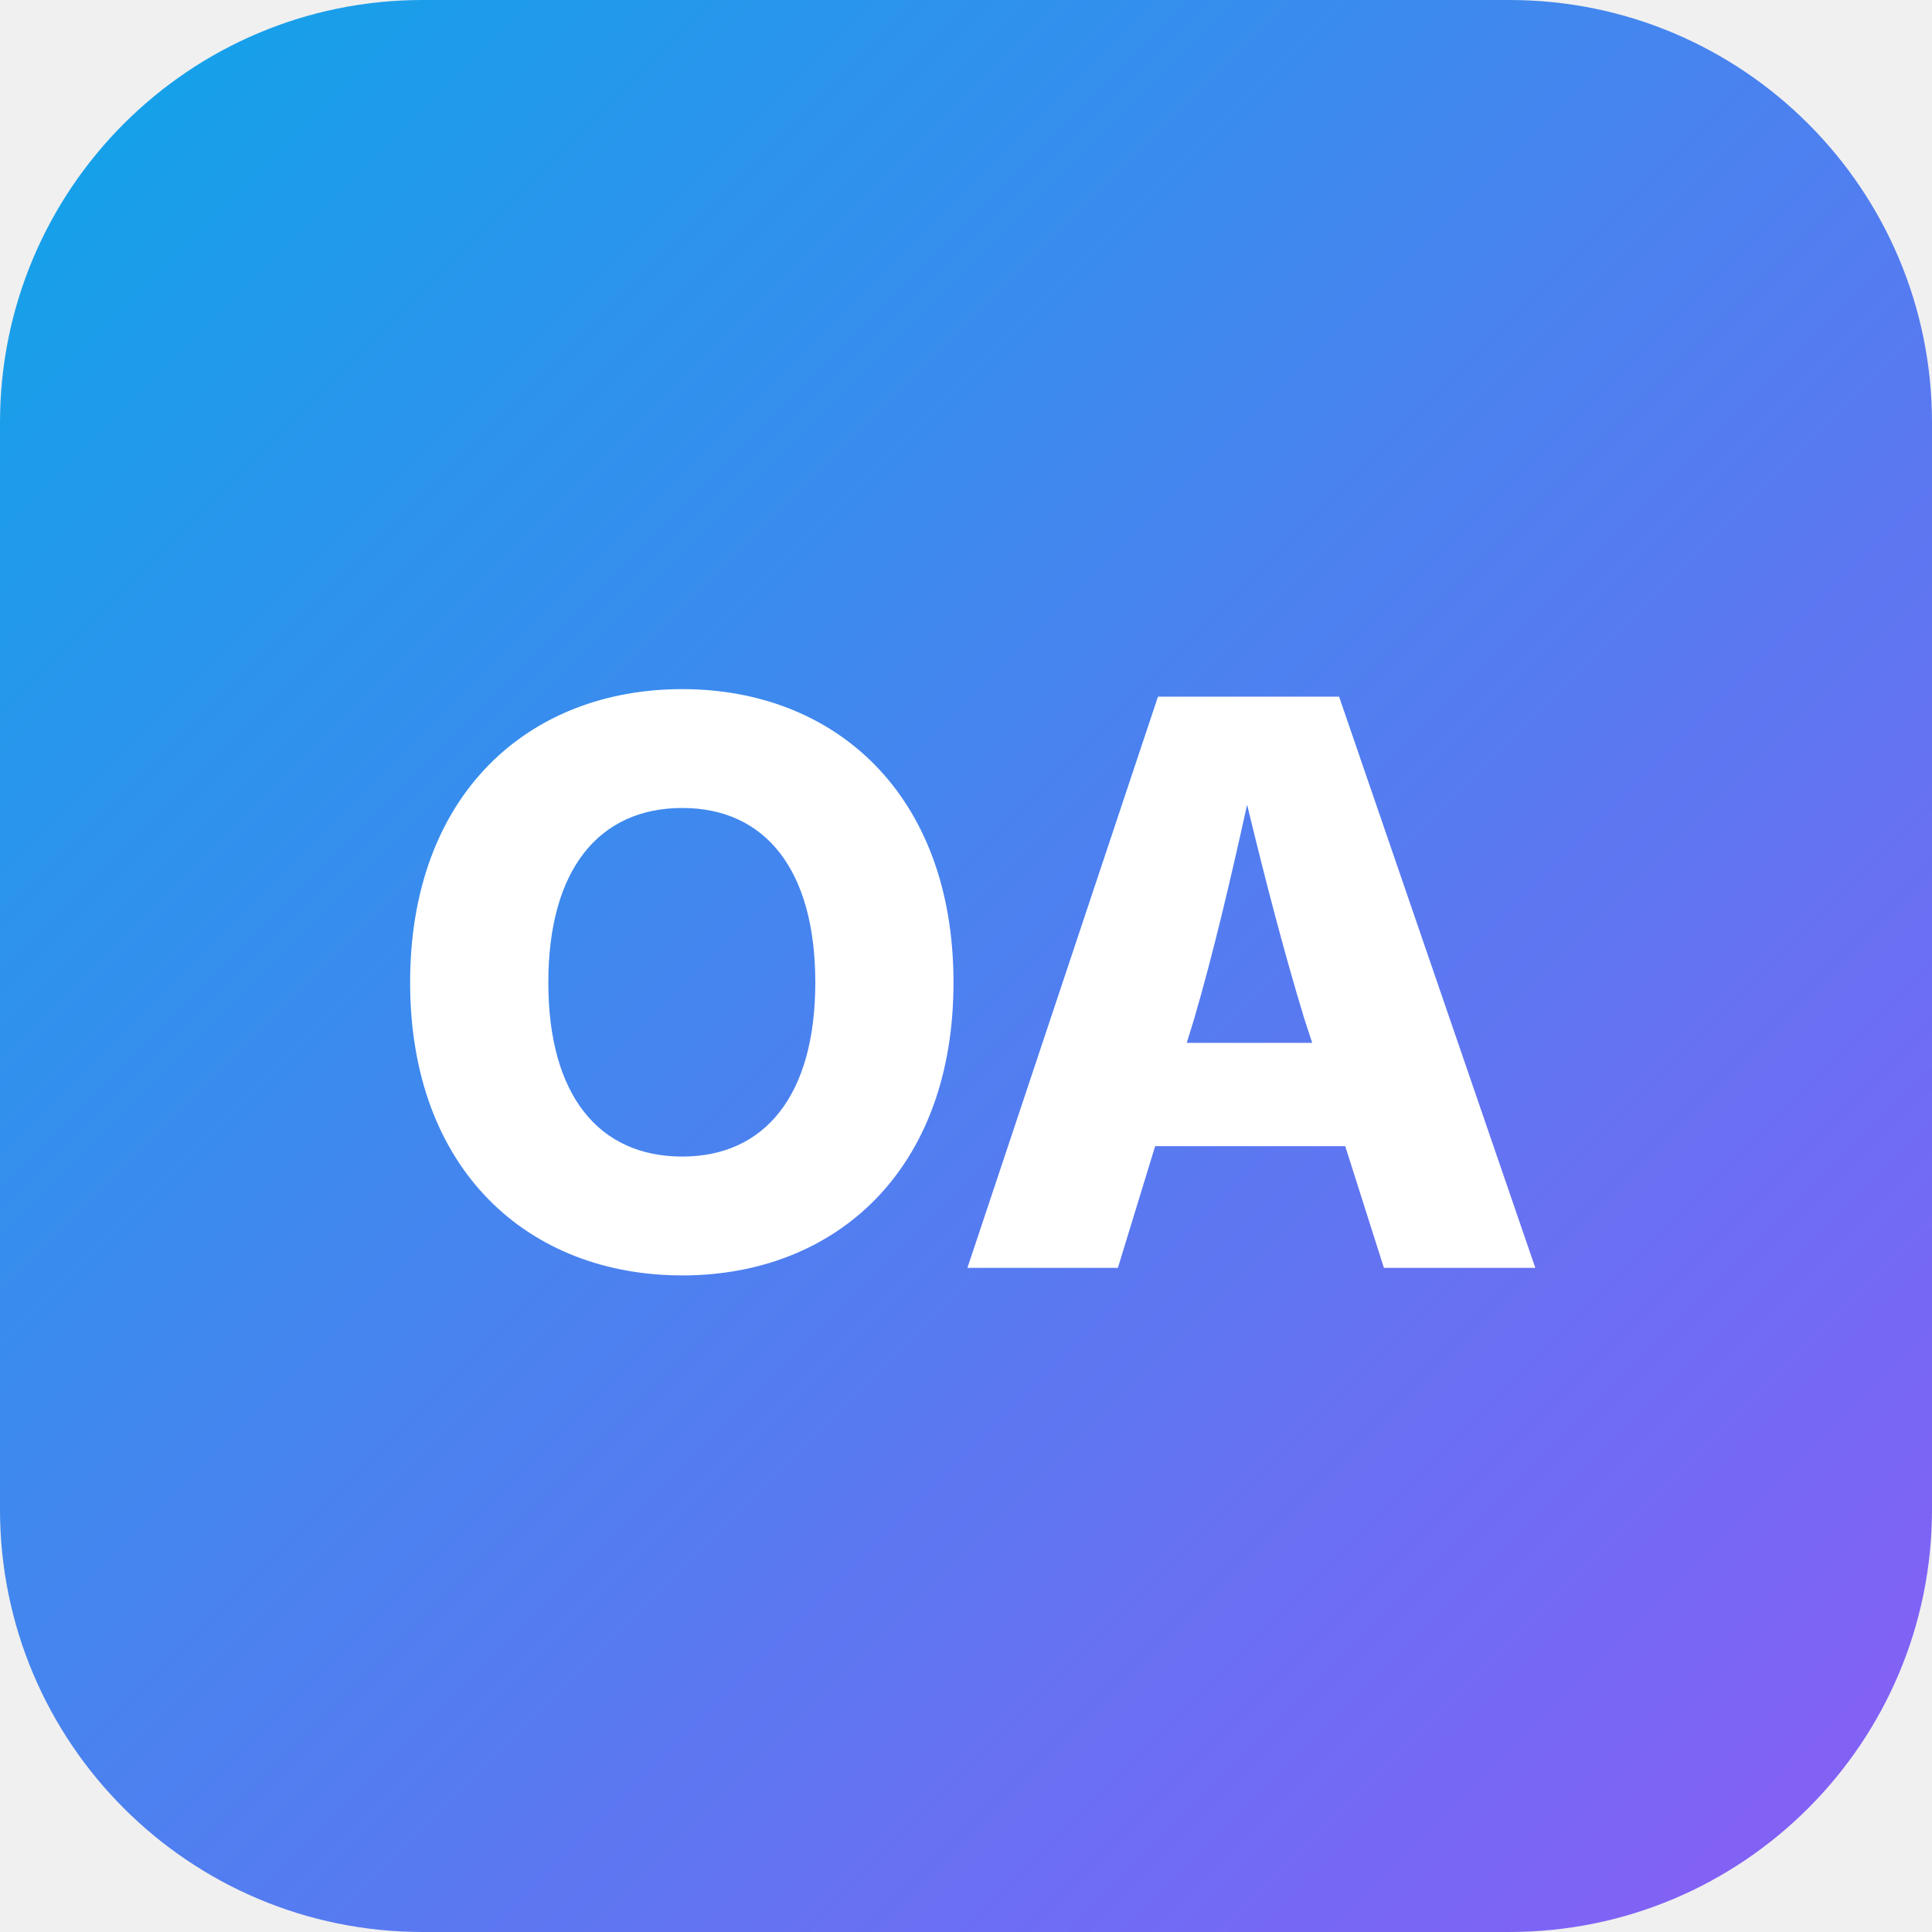
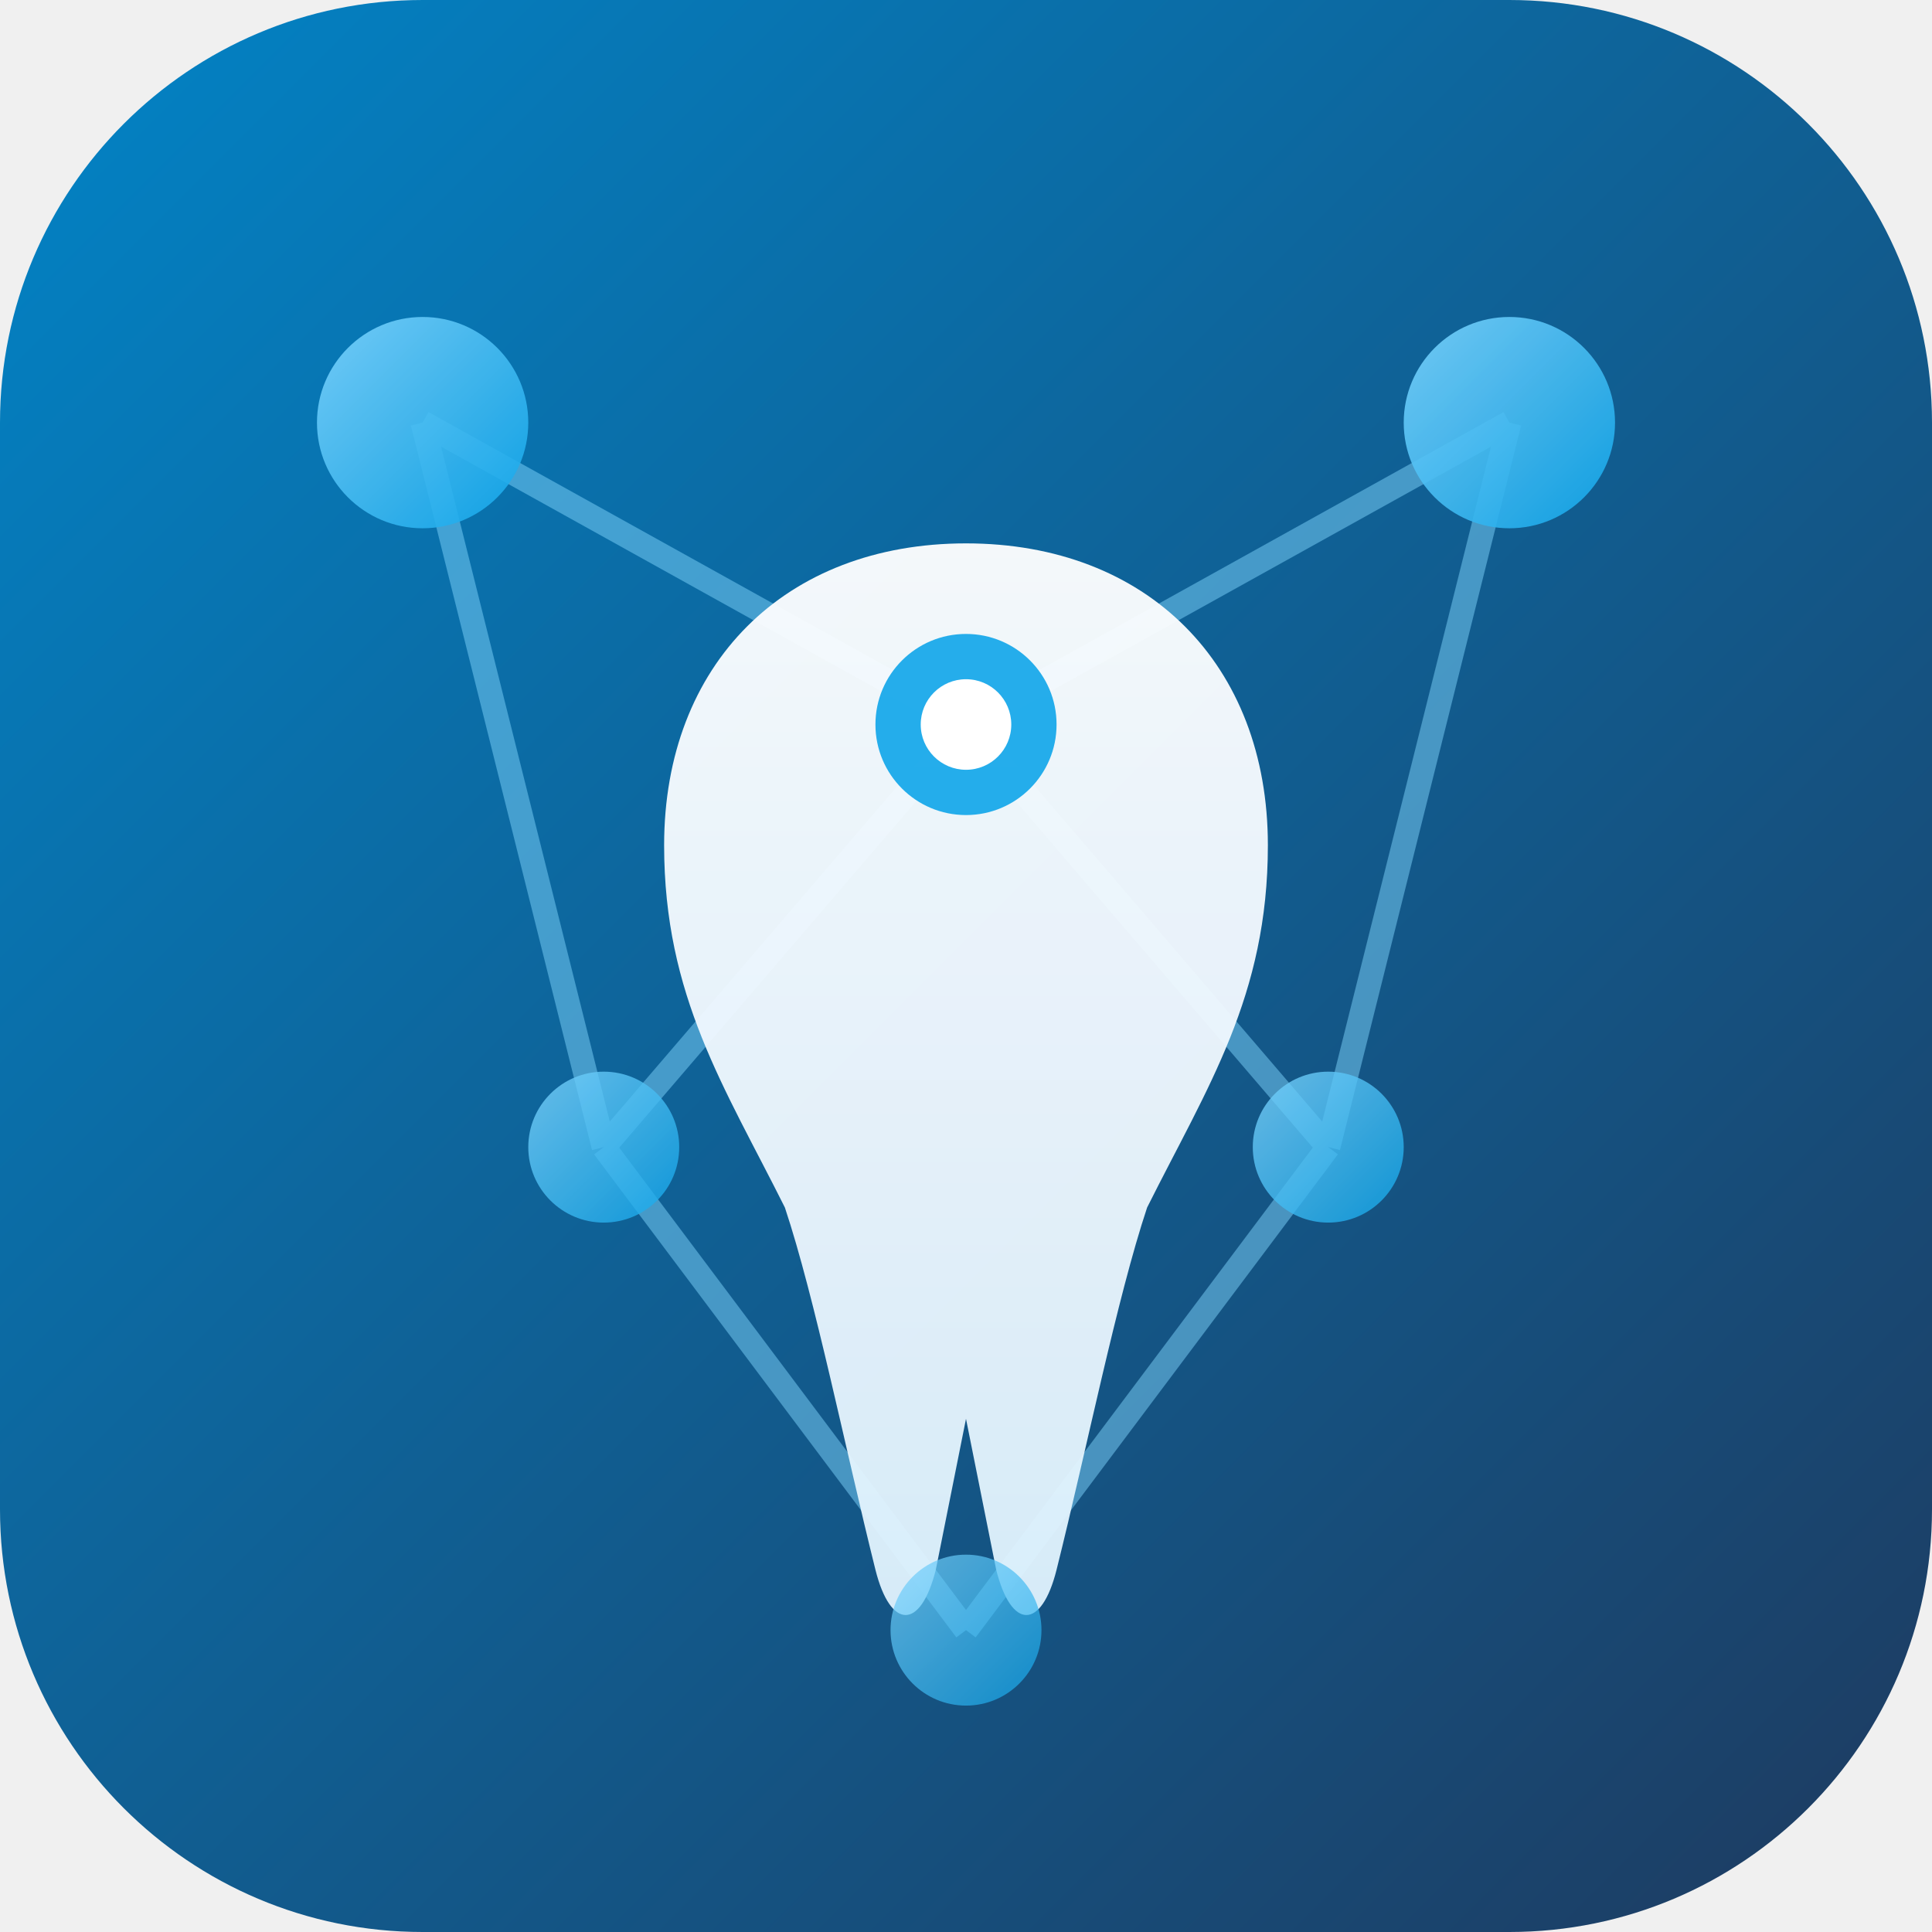
<svg xmlns="http://www.w3.org/2000/svg" viewBox="0 0 64 64">
  <defs>
-     <linearGradient id="g" x1="0" y1="0" x2="1" y2="1">
-       <stop offset="0%" stop-color="#0EA5E9" />
-       <stop offset="100%" stop-color="#8B5CF6" />
+     <linearGradient id="bg-grad" x1="0" y1="0" x2="1" y2="1">
+       <stop offset="0%" stop-color="#0284C7" />
+       <stop offset="100%" stop-color="#1e3a5f" />
+     </linearGradient>
+     <linearGradient id="tooth-grad" x1="0.5" y1="0" x2="0.5" y2="1">
+       <stop offset="0%" stop-color="#FFFFFF" />
+       <stop offset="100%" stop-color="#E0F2FE" />
+     </linearGradient>
+     <linearGradient id="node-grad" x1="0" y1="0" x2="1" y2="1">
+       <stop offset="0%" stop-color="#7DD3FC" />
+       <stop offset="100%" stop-color="#0EA5E9" />
    </linearGradient>
  </defs>
-   <rect width="64" height="64" rx="14" fill="url(#g)" />
-   <text x="32" y="42" text-anchor="middle" font-family="Inter, sans-serif" font-size="26" font-weight="800" fill="white">OA</text>
+   <rect width="64" height="64" rx="14" fill="url(#bg-grad)" />
+   <g stroke="#7DD3FC" stroke-width="0.8" opacity="0.5">
+     <line x1="14" y1="14" x2="32" y2="24" />
+     <line x1="50" y1="14" x2="32" y2="24" />
+     <line x1="14" y1="14" x2="20" y2="38" />
+     <line x1="50" y1="14" x2="44" y2="38" />
+     <line x1="20" y1="38" x2="32" y2="24" />
+     <line x1="44" y1="38" x2="32" y2="24" />
+     <line x1="20" y1="38" x2="32" y2="54" />
+     <line x1="44" y1="38" x2="32" y2="54" />
+   </g>
+   <path d="M32 18 C26 18, 22 22, 22 28 C22 33, 24 36, 26 40 C27 43, 28 48, 29 52 C29.5 54, 30.5 54, 31 52 L32 47 L33 52 C33.5 54, 34.5 54, 35 52 C36 48, 37 43, 38 40 C40 36, 42 33, 42 28 C42 22, 38 18, 32 18 Z" fill="url(#tooth-grad)" opacity="0.95" />
+   <circle cx="14" cy="14" r="3.5" fill="url(#node-grad)" opacity="0.9" />
+   <circle cx="50" cy="14" r="3.5" fill="url(#node-grad)" opacity="0.9" />
+   <circle cx="20" cy="38" r="2.5" fill="url(#node-grad)" opacity="0.8" />
+   <circle cx="44" cy="38" r="2.5" fill="url(#node-grad)" opacity="0.8" />
+   <circle cx="32" cy="54" r="2.5" fill="url(#node-grad)" opacity="0.7" />
+   <circle cx="32" cy="24" r="3" fill="#0EA5E9" opacity="0.9" />
+   <circle cx="32" cy="24" r="1.5" fill="#FFFFFF" />
</svg>
